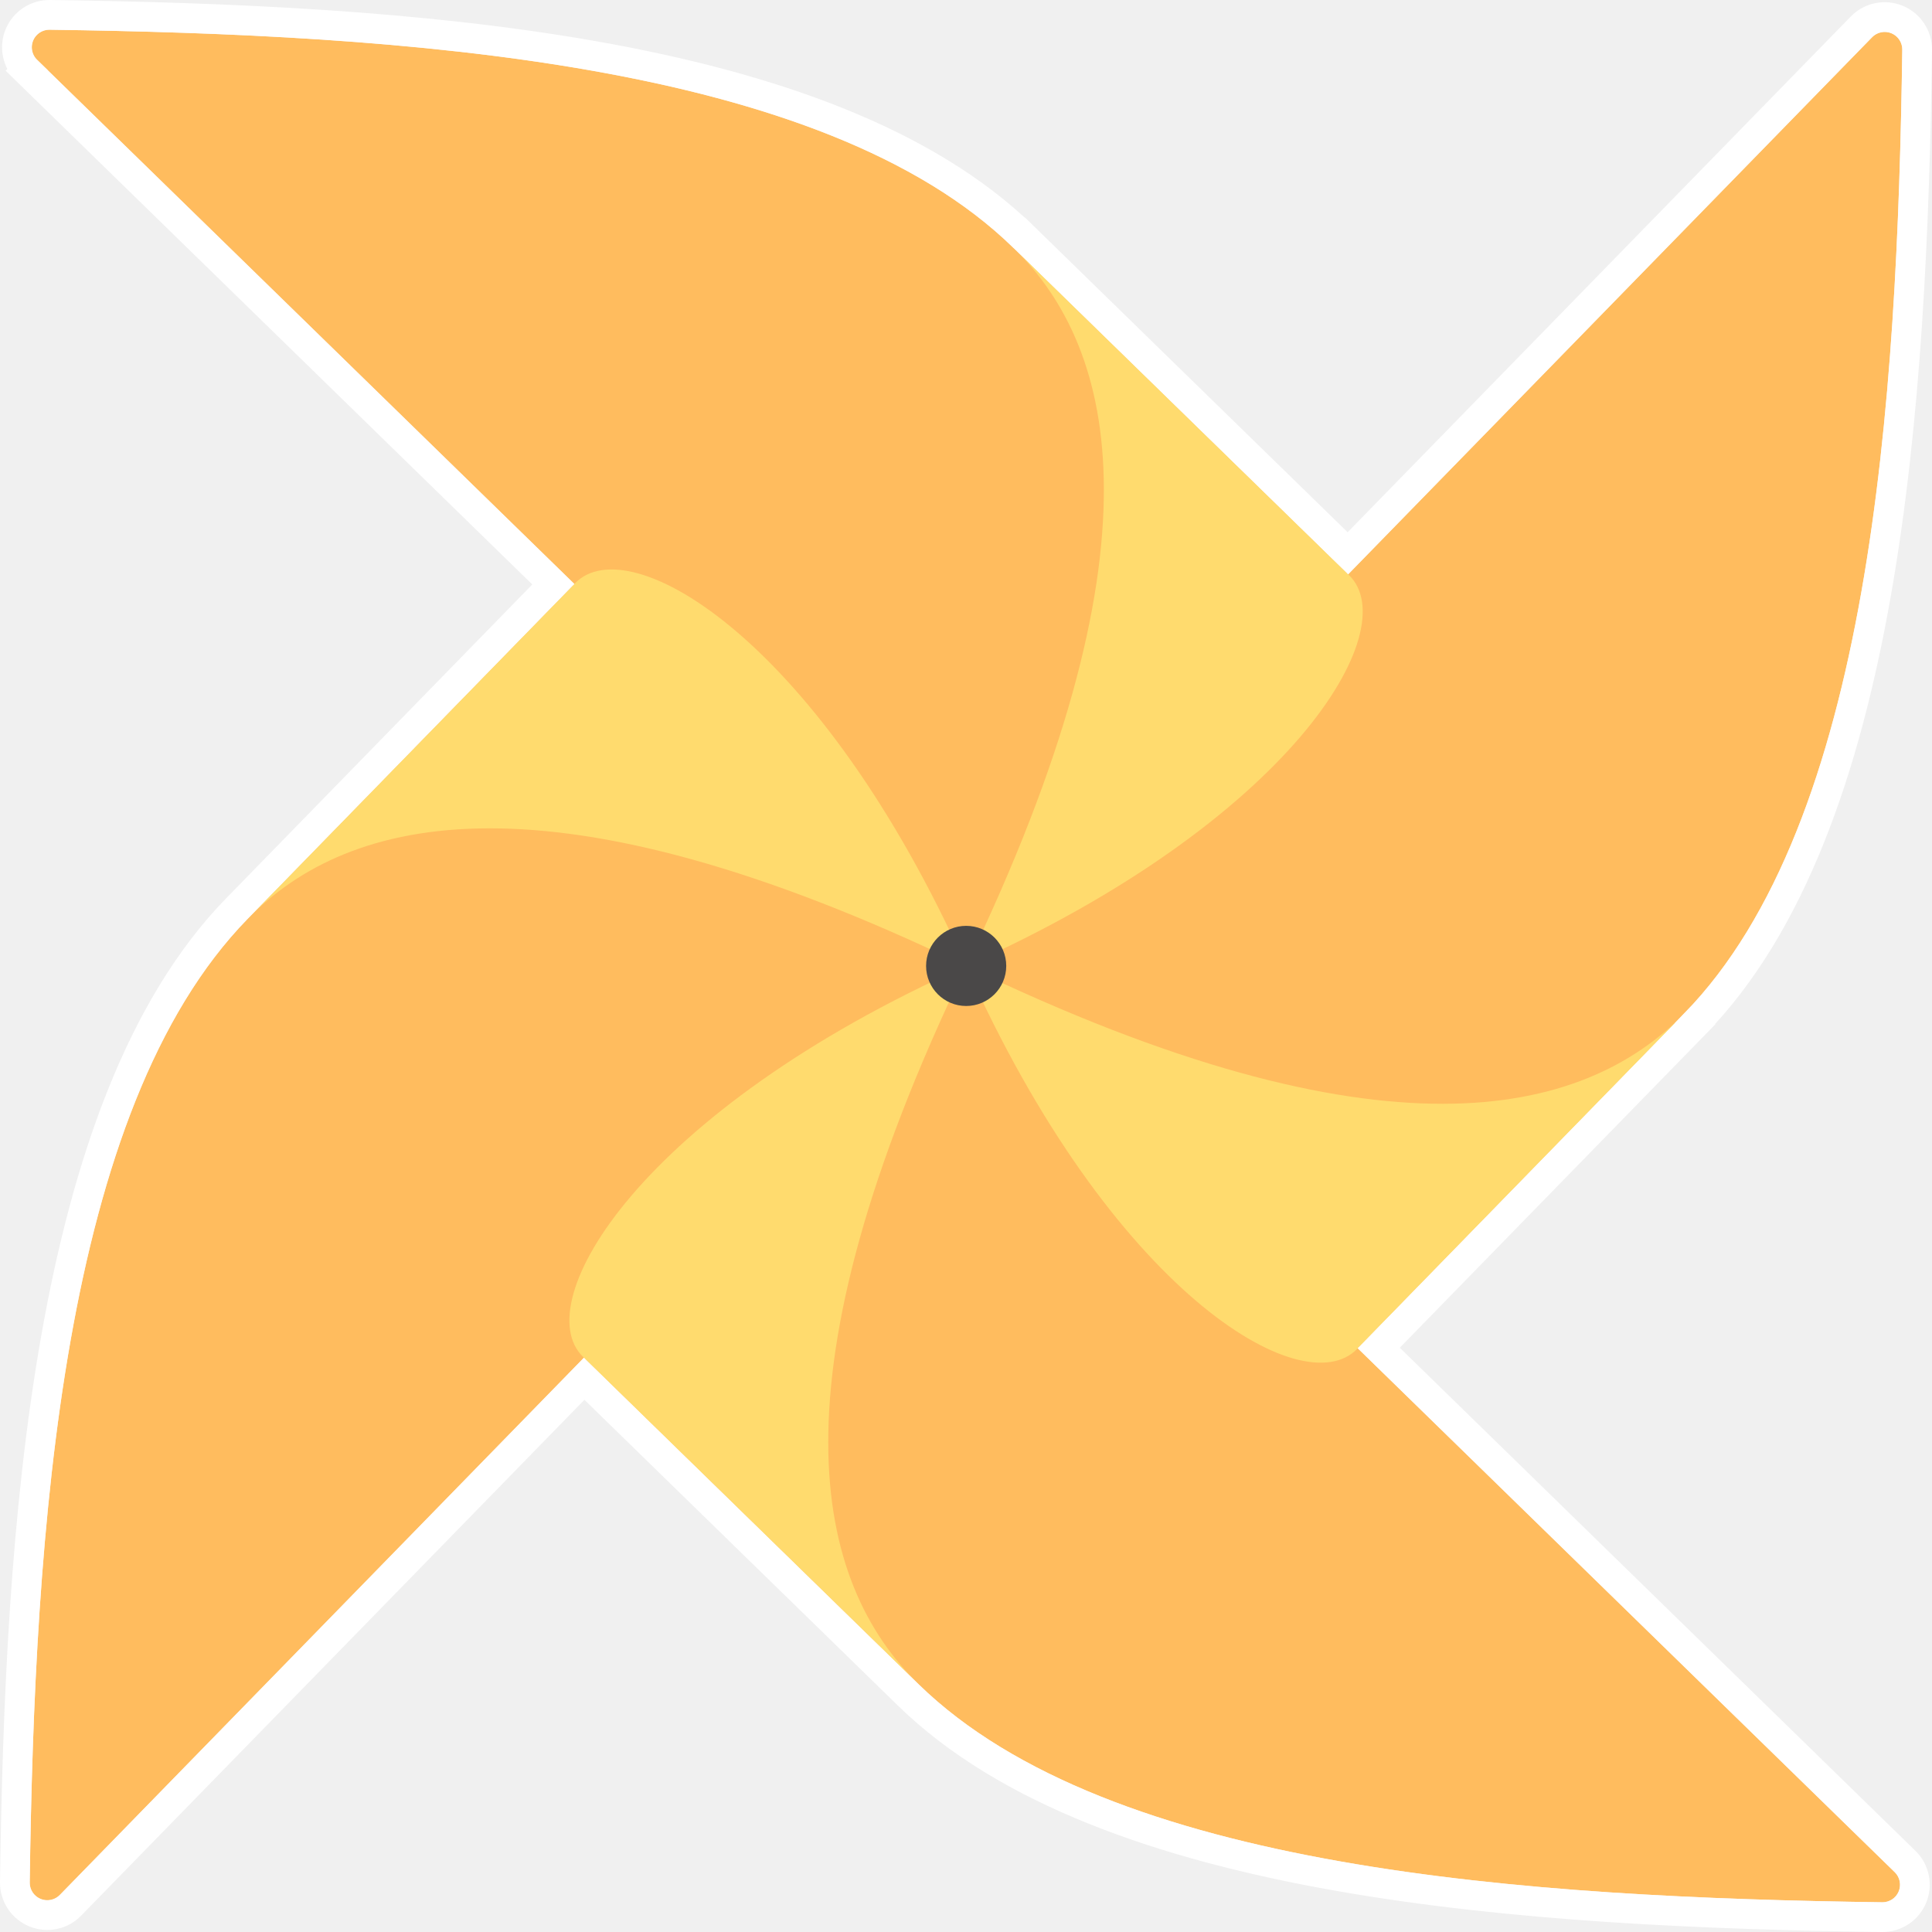
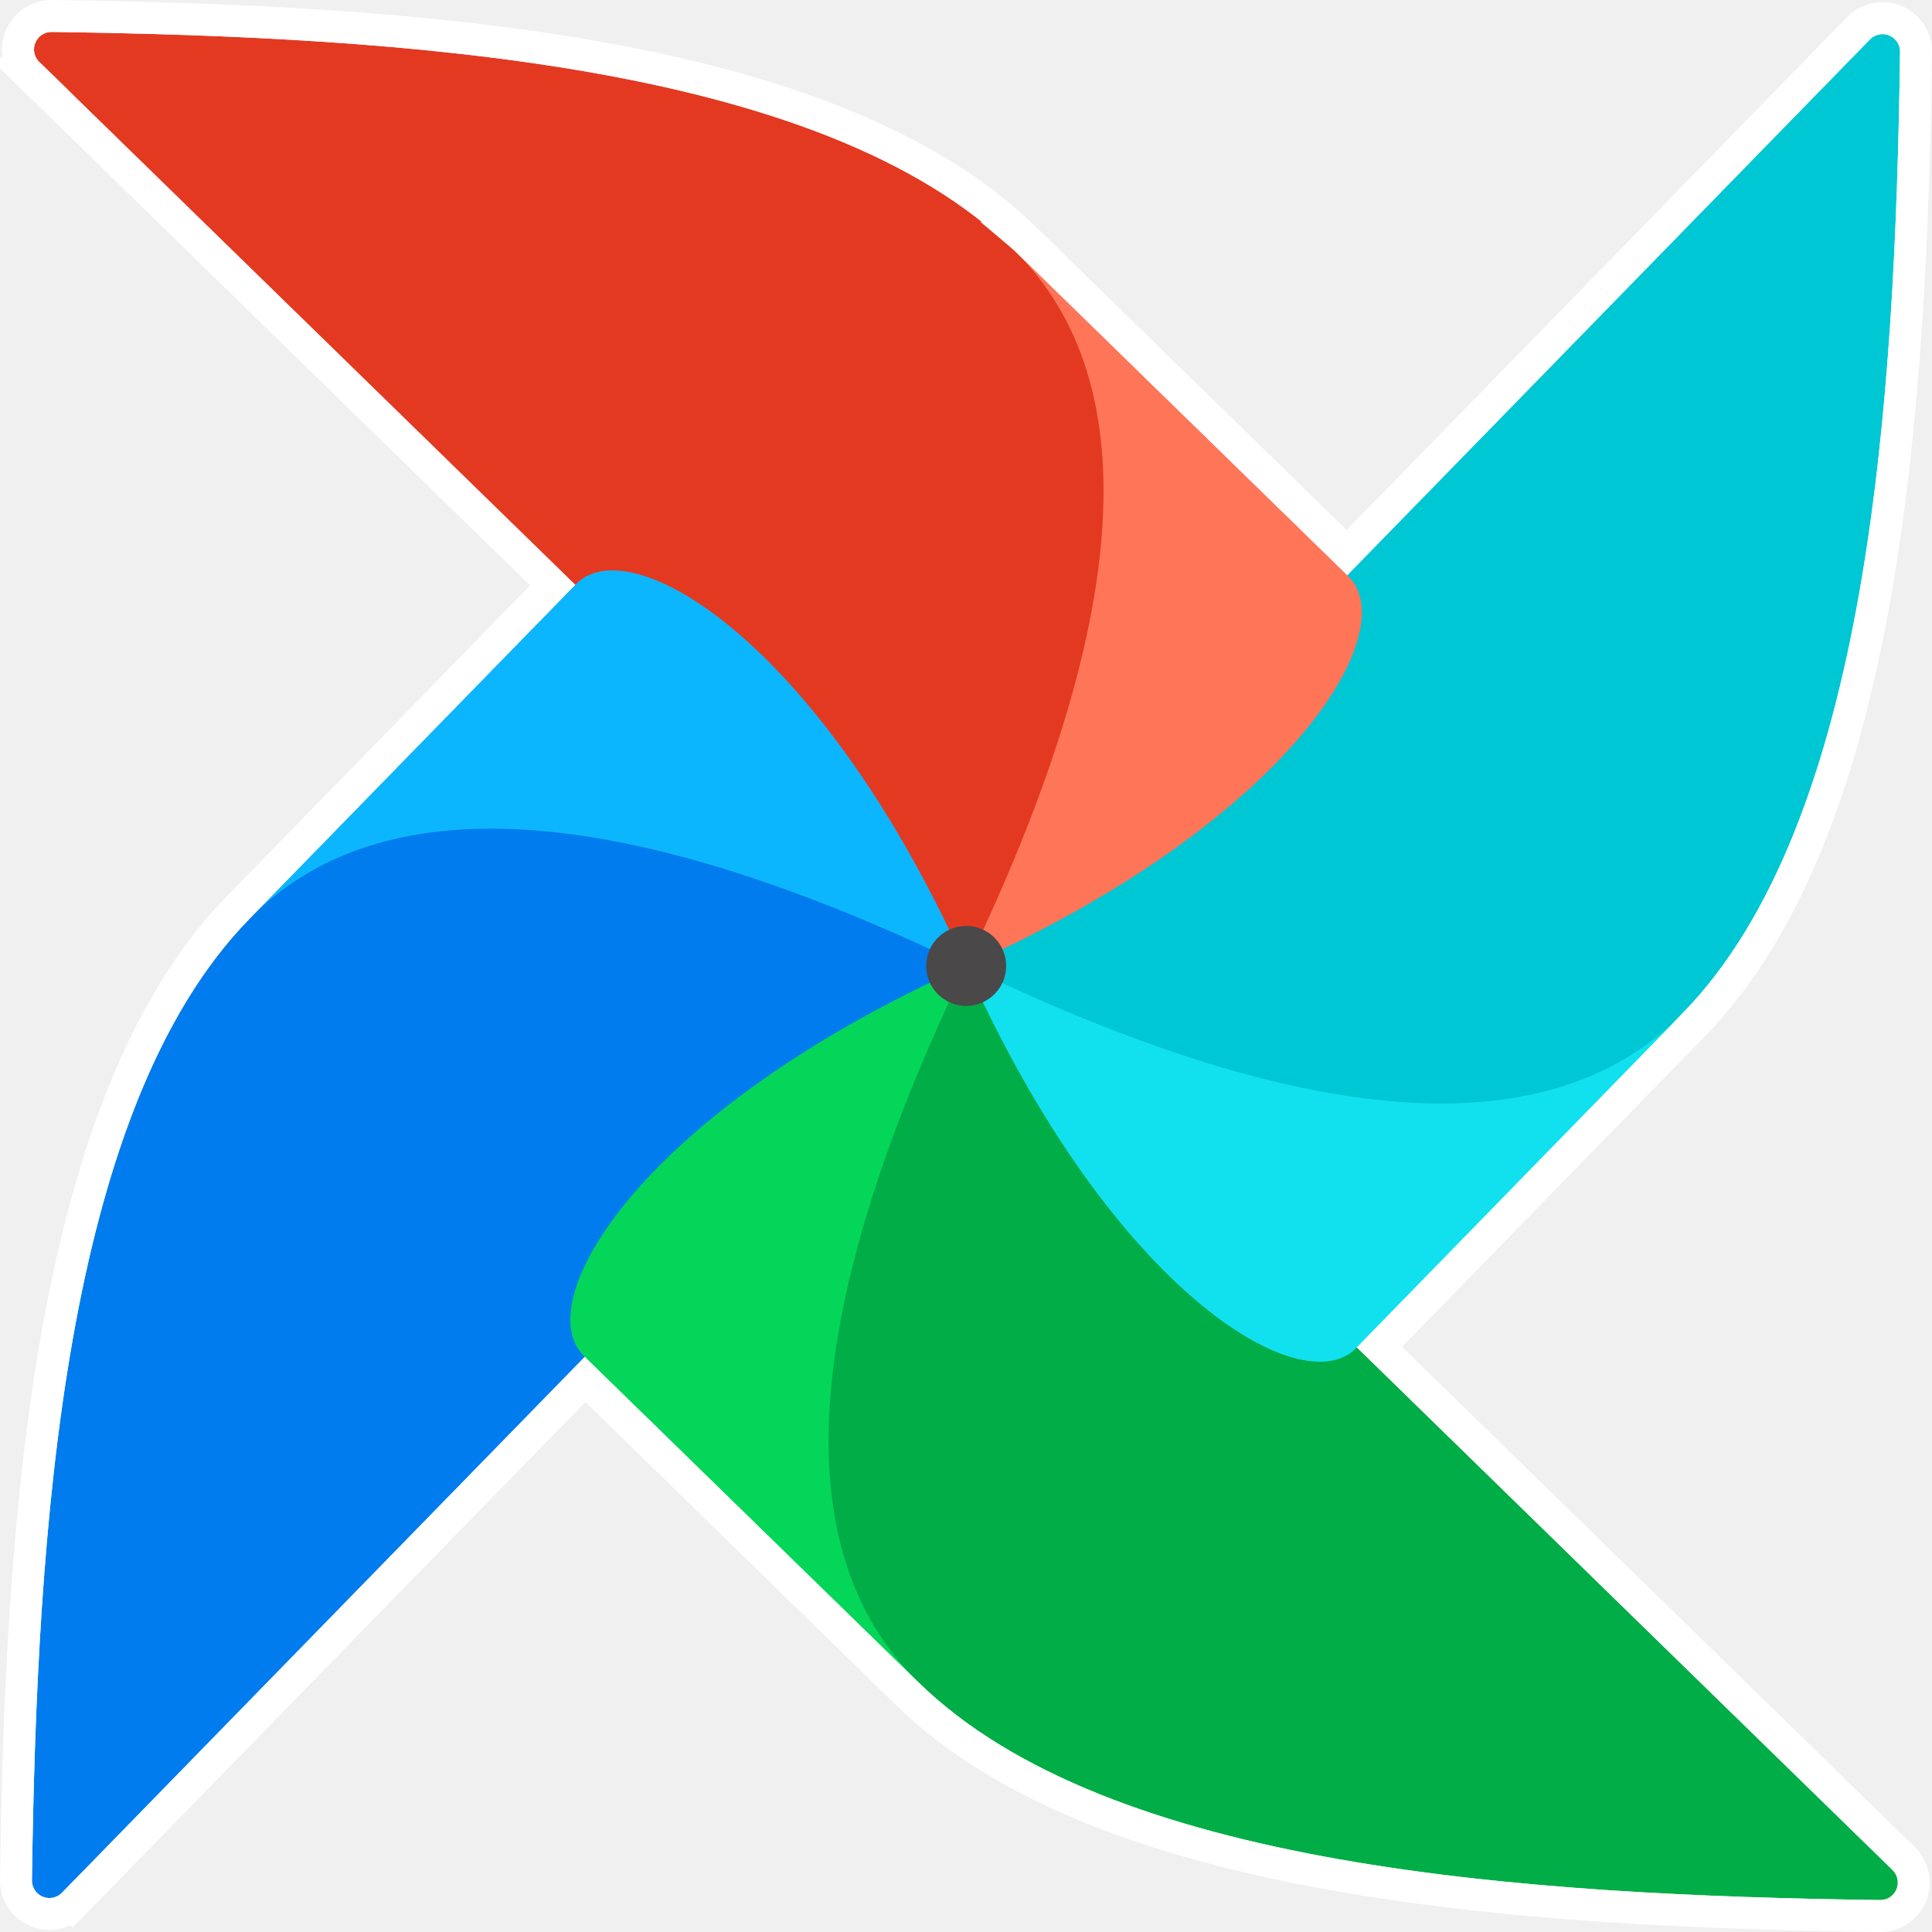
- <svg xmlns="http://www.w3.org/2000/svg" width="130" height="130" viewBox="0 0 130 130" fill="none">
-   <path d="M4.032 127.502L64.36 65.662C64.546 65.478 64.662 65.234 64.687 64.974C64.711 64.713 64.643 64.452 64.495 64.237C60.827 59.115 54.057 58.227 51.548 54.785C44.117 44.591 42.231 38.82 39.038 39.178C38.815 39.21 38.61 39.318 38.458 39.484L16.665 61.825C4.127 74.666 2.325 102.972 2 126.676C1.999 126.912 2.068 127.143 2.2 127.339C2.331 127.534 2.518 127.687 2.736 127.776C2.955 127.864 3.195 127.886 3.426 127.837C3.656 127.788 3.868 127.672 4.032 127.502Z" fill="#FFBC5E" />
-   <path d="M127.494 125.975L65.655 65.641C65.471 65.454 65.227 65.339 64.966 65.314C64.704 65.289 64.443 65.357 64.227 65.506C59.105 69.177 58.217 75.944 54.776 78.454C44.582 85.885 38.811 87.77 39.169 90.964C39.202 91.186 39.31 91.39 39.475 91.542L61.815 113.335C74.657 125.873 102.962 127.675 126.666 128C126.9 128 127.13 127.93 127.325 127.8C127.52 127.669 127.671 127.483 127.76 127.266C127.849 127.049 127.871 126.81 127.824 126.58C127.776 126.35 127.662 126.139 127.494 125.975Z" fill="#FFBC5E" />
-   <path d="M61.819 113.335C54.799 106.486 51.546 92.938 65 65C43.128 74.775 35.464 87.624 39.233 91.302L61.819 113.335Z" fill="#FFDB6E" />
-   <path d="M125.966 2.508L65.64 64.348C65.453 64.532 65.338 64.775 65.313 65.036C65.288 65.297 65.356 65.558 65.505 65.773C69.176 70.895 75.941 71.783 78.452 75.225C85.883 85.419 87.771 91.19 90.962 90.832C91.185 90.8 91.39 90.692 91.542 90.526L113.335 68.185C125.873 55.343 127.675 27.038 128 3.334C128 3.098 127.93 2.868 127.799 2.672C127.667 2.476 127.48 2.324 127.262 2.235C127.043 2.146 126.803 2.125 126.573 2.174C126.342 2.222 126.131 2.338 125.966 2.508Z" fill="#FFBC5E" />
-   <path d="M113.347 68.185C106.498 75.205 92.95 78.458 65.011 65.004C74.785 86.877 87.634 94.541 91.312 90.772L113.347 68.185Z" fill="#FFDB6E" />
-   <path d="M2.501 4.034L64.341 64.361C64.525 64.547 64.769 64.663 65.029 64.687C65.29 64.712 65.551 64.644 65.766 64.496C70.888 60.825 71.776 54.058 75.218 51.549C85.412 44.117 91.183 42.232 90.825 39.038C90.792 38.816 90.684 38.611 90.519 38.458L68.178 16.665C55.337 4.127 27.031 2.325 3.328 2C3.092 1.998 2.86 2.068 2.664 2.199C2.467 2.331 2.315 2.518 2.226 2.737C2.137 2.956 2.115 3.196 2.165 3.427C2.214 3.659 2.331 3.87 2.501 4.034Z" fill="#FFBC5E" />
-   <path d="M68.189 16.668C75.209 23.517 78.462 37.065 65.008 65.004C86.88 55.23 94.544 42.379 90.775 38.702L68.189 16.668Z" fill="#FFDB6E" />
-   <path d="M16.665 61.825C23.514 54.804 37.062 51.551 65.002 65.005C55.227 43.133 42.379 35.469 38.7 39.238L16.665 61.825Z" fill="#FFDB6E" />
-   <path d="M65.011 67.691C66.5 67.691 67.708 66.484 67.708 64.994C67.708 63.505 66.5 62.298 65.011 62.298C63.522 62.298 62.314 63.505 62.314 64.994C62.314 66.484 63.522 67.691 65.011 67.691Z" fill="#4A4848" />
-   <path d="M3.342 1C15.203 1.163 28.272 1.695 40 3.769C51.696 5.836 62.233 9.463 68.876 15.949L68.883 15.955L68.887 15.952L90.697 37.228L125.248 1.812V1.812C125.552 1.498 125.942 1.285 126.366 1.195C126.792 1.106 127.236 1.145 127.639 1.309C128.042 1.472 128.386 1.753 128.629 2.114C128.872 2.475 129.001 2.901 129 3.336V3.348C128.837 15.209 128.305 28.279 126.231 40.007C124.165 51.699 120.538 62.233 114.056 68.877L114.062 68.884L92.774 90.704L128.192 125.259L128.194 125.261C128.505 125.566 128.716 125.956 128.803 126.378C128.89 126.802 128.85 127.243 128.686 127.645C128.522 128.046 128.242 128.388 127.882 128.63C127.522 128.871 127.098 129 126.665 129H126.652C114.791 128.837 101.721 128.305 89.993 126.231C78.298 124.164 67.76 120.537 61.117 114.051L39.307 92.774L4.75 128.196C4.446 128.511 4.057 128.726 3.633 128.815C3.207 128.905 2.763 128.866 2.359 128.702C1.956 128.538 1.611 128.256 1.369 127.895C1.127 127.533 0.998 127.106 1 126.671V126.662C1.163 114.801 1.695 101.731 3.769 90.003C5.836 78.307 9.463 67.769 15.949 61.126C15.955 61.12 15.961 61.114 15.967 61.108L16.63 60.429L37.23 39.31L1.803 4.749L1.804 4.748C1.491 4.446 1.277 4.059 1.187 3.636C1.096 3.209 1.135 2.765 1.299 2.36C1.463 1.956 1.746 1.611 2.108 1.368C2.471 1.126 2.898 0.997 3.334 1H3.342Z" stroke="white" stroke-width="2" />
+ <svg xmlns="http://www.w3.org/2000/svg" width="121" height="121" viewBox="0 0 121 121" fill="none">
+   <path d="M3.886 118.538L59.906 61.115C60.079 60.944 60.186 60.718 60.209 60.476C60.232 60.234 60.169 59.991 60.031 59.791C56.625 55.035 50.339 54.21 48.009 51.015C41.109 41.549 39.358 36.19 36.392 36.523C36.185 36.552 35.995 36.653 35.854 36.807L15.618 57.551C3.975 69.476 2.302 95.76 2 117.77C1.999 117.989 2.064 118.204 2.185 118.386C2.307 118.568 2.481 118.709 2.684 118.792C2.887 118.874 3.11 118.894 3.324 118.849C3.538 118.804 3.734 118.695 3.886 118.538Z" fill="#017CEE" />
+   <path d="M118.53 117.119L61.108 61.095C60.937 60.922 60.71 60.814 60.468 60.791C60.225 60.769 59.983 60.832 59.782 60.97C55.026 64.379 54.202 70.663 51.006 72.993C41.54 79.893 36.181 81.644 36.514 84.609C36.544 84.816 36.645 85.005 36.798 85.146L57.543 105.382C69.467 117.025 95.751 118.698 117.761 119C117.979 119 118.192 118.935 118.373 118.814C118.554 118.693 118.695 118.52 118.777 118.318C118.86 118.117 118.88 117.895 118.836 117.681C118.792 117.468 118.686 117.272 118.53 117.119Z" fill="#00AD46" />
+   <path d="M57.547 105.383C51.028 99.023 48.007 86.443 60.5 60.5C40.19 69.577 33.074 81.507 36.574 84.924L57.547 105.383Z" fill="#04D659" />
+   <path d="M117.112 2.471L61.094 59.894C60.921 60.065 60.813 60.291 60.79 60.533C60.767 60.776 60.831 61.018 60.969 61.218C64.377 65.974 70.659 66.799 72.991 69.995C79.891 79.46 81.644 84.819 84.608 84.487C84.815 84.457 85.005 84.357 85.146 84.203L105.382 63.458C117.025 51.533 118.698 25.249 119 3.239C119 3.02 118.935 2.806 118.813 2.624C118.691 2.442 118.518 2.301 118.315 2.218C118.112 2.136 117.889 2.116 117.675 2.161C117.46 2.206 117.264 2.314 117.112 2.471Z" fill="#00C7D4" />
+   <path d="M105.394 63.458C99.034 69.976 86.454 72.997 60.51 60.504C69.587 80.814 81.517 87.931 84.933 84.431L105.394 63.458Z" fill="#11E1EE" />
+   <path d="M2.466 3.888L59.888 59.907C60.059 60.08 60.285 60.187 60.527 60.21C60.769 60.233 61.011 60.17 61.212 60.032C65.968 56.623 66.792 50.339 69.988 48.01C79.454 41.109 84.813 39.358 84.48 36.393C84.45 36.186 84.349 35.996 84.196 35.854L63.451 15.618C51.527 3.975 25.243 2.302 3.233 2C3.014 1.999 2.799 2.063 2.616 2.185C2.434 2.307 2.292 2.481 2.21 2.684C2.127 2.887 2.107 3.111 2.153 3.325C2.199 3.54 2.307 3.736 2.466 3.888Z" fill="#E43921" />
+   <path d="M63.461 15.62C69.98 21.98 73 34.56 60.508 60.504C80.817 51.427 87.934 39.495 84.434 36.081L63.461 15.62Z" fill="#FF7557" />
+   <path d="M15.618 57.551C21.977 51.033 34.558 48.012 60.502 60.505C51.425 40.195 39.495 33.078 36.079 36.578L15.618 57.551Z" fill="#0CB6FF" />
+   <path d="M60.51 62.999C61.893 62.999 63.014 61.878 63.014 60.495C63.014 59.112 61.893 57.991 60.51 57.991C59.127 57.991 58.006 59.112 58.006 60.495C58.006 61.878 59.127 62.999 60.51 62.999Z" fill="#4A4848" />
+   <path d="M3.247 1C14.262 1.151 26.403 1.645 37.299 3.571C48.163 5.492 57.966 8.864 64.15 14.902H64.149L64.155 14.907L64.159 14.904L84.359 34.612L116.396 1.773C116.687 1.473 117.062 1.268 117.469 1.183C117.878 1.097 118.304 1.135 118.691 1.292C119.079 1.449 119.41 1.719 119.644 2.066C119.877 2.413 120.001 2.822 120 3.24V3.253C119.849 14.268 119.355 26.408 117.429 37.305C115.509 48.166 112.137 57.964 106.103 64.149L106.109 64.156L86.392 84.366L119.229 116.403L119.23 116.405C119.529 116.698 119.732 117.073 119.815 117.479C119.9 117.888 119.861 118.312 119.703 118.697C119.545 119.083 119.276 119.412 118.93 119.645C118.584 119.877 118.176 120 117.76 120H117.747C106.732 119.849 94.591 119.355 83.695 117.429C72.831 115.508 63.028 112.136 56.844 106.098V106.097L36.643 86.393L4.603 119.236L4.602 119.235C4.31 119.536 3.937 119.741 3.53 119.827C3.121 119.914 2.694 119.875 2.307 119.718C1.919 119.56 1.587 119.29 1.354 118.942C1.122 118.594 0.998 118.184 1 117.766V117.757C1.151 106.742 1.645 94.601 3.571 83.705C5.432 73.18 8.654 63.651 14.344 57.443L14.902 56.852L14.912 56.843L20.692 50.918L34.612 36.647L1.768 4.604L1.769 4.604C1.468 4.313 1.261 3.94 1.175 3.533C1.088 3.123 1.125 2.696 1.283 2.308C1.441 1.919 1.712 1.587 2.061 1.354C2.409 1.12 2.82 0.997 3.239 1H3.247Z" stroke="white" stroke-width="2" />
</svg>
